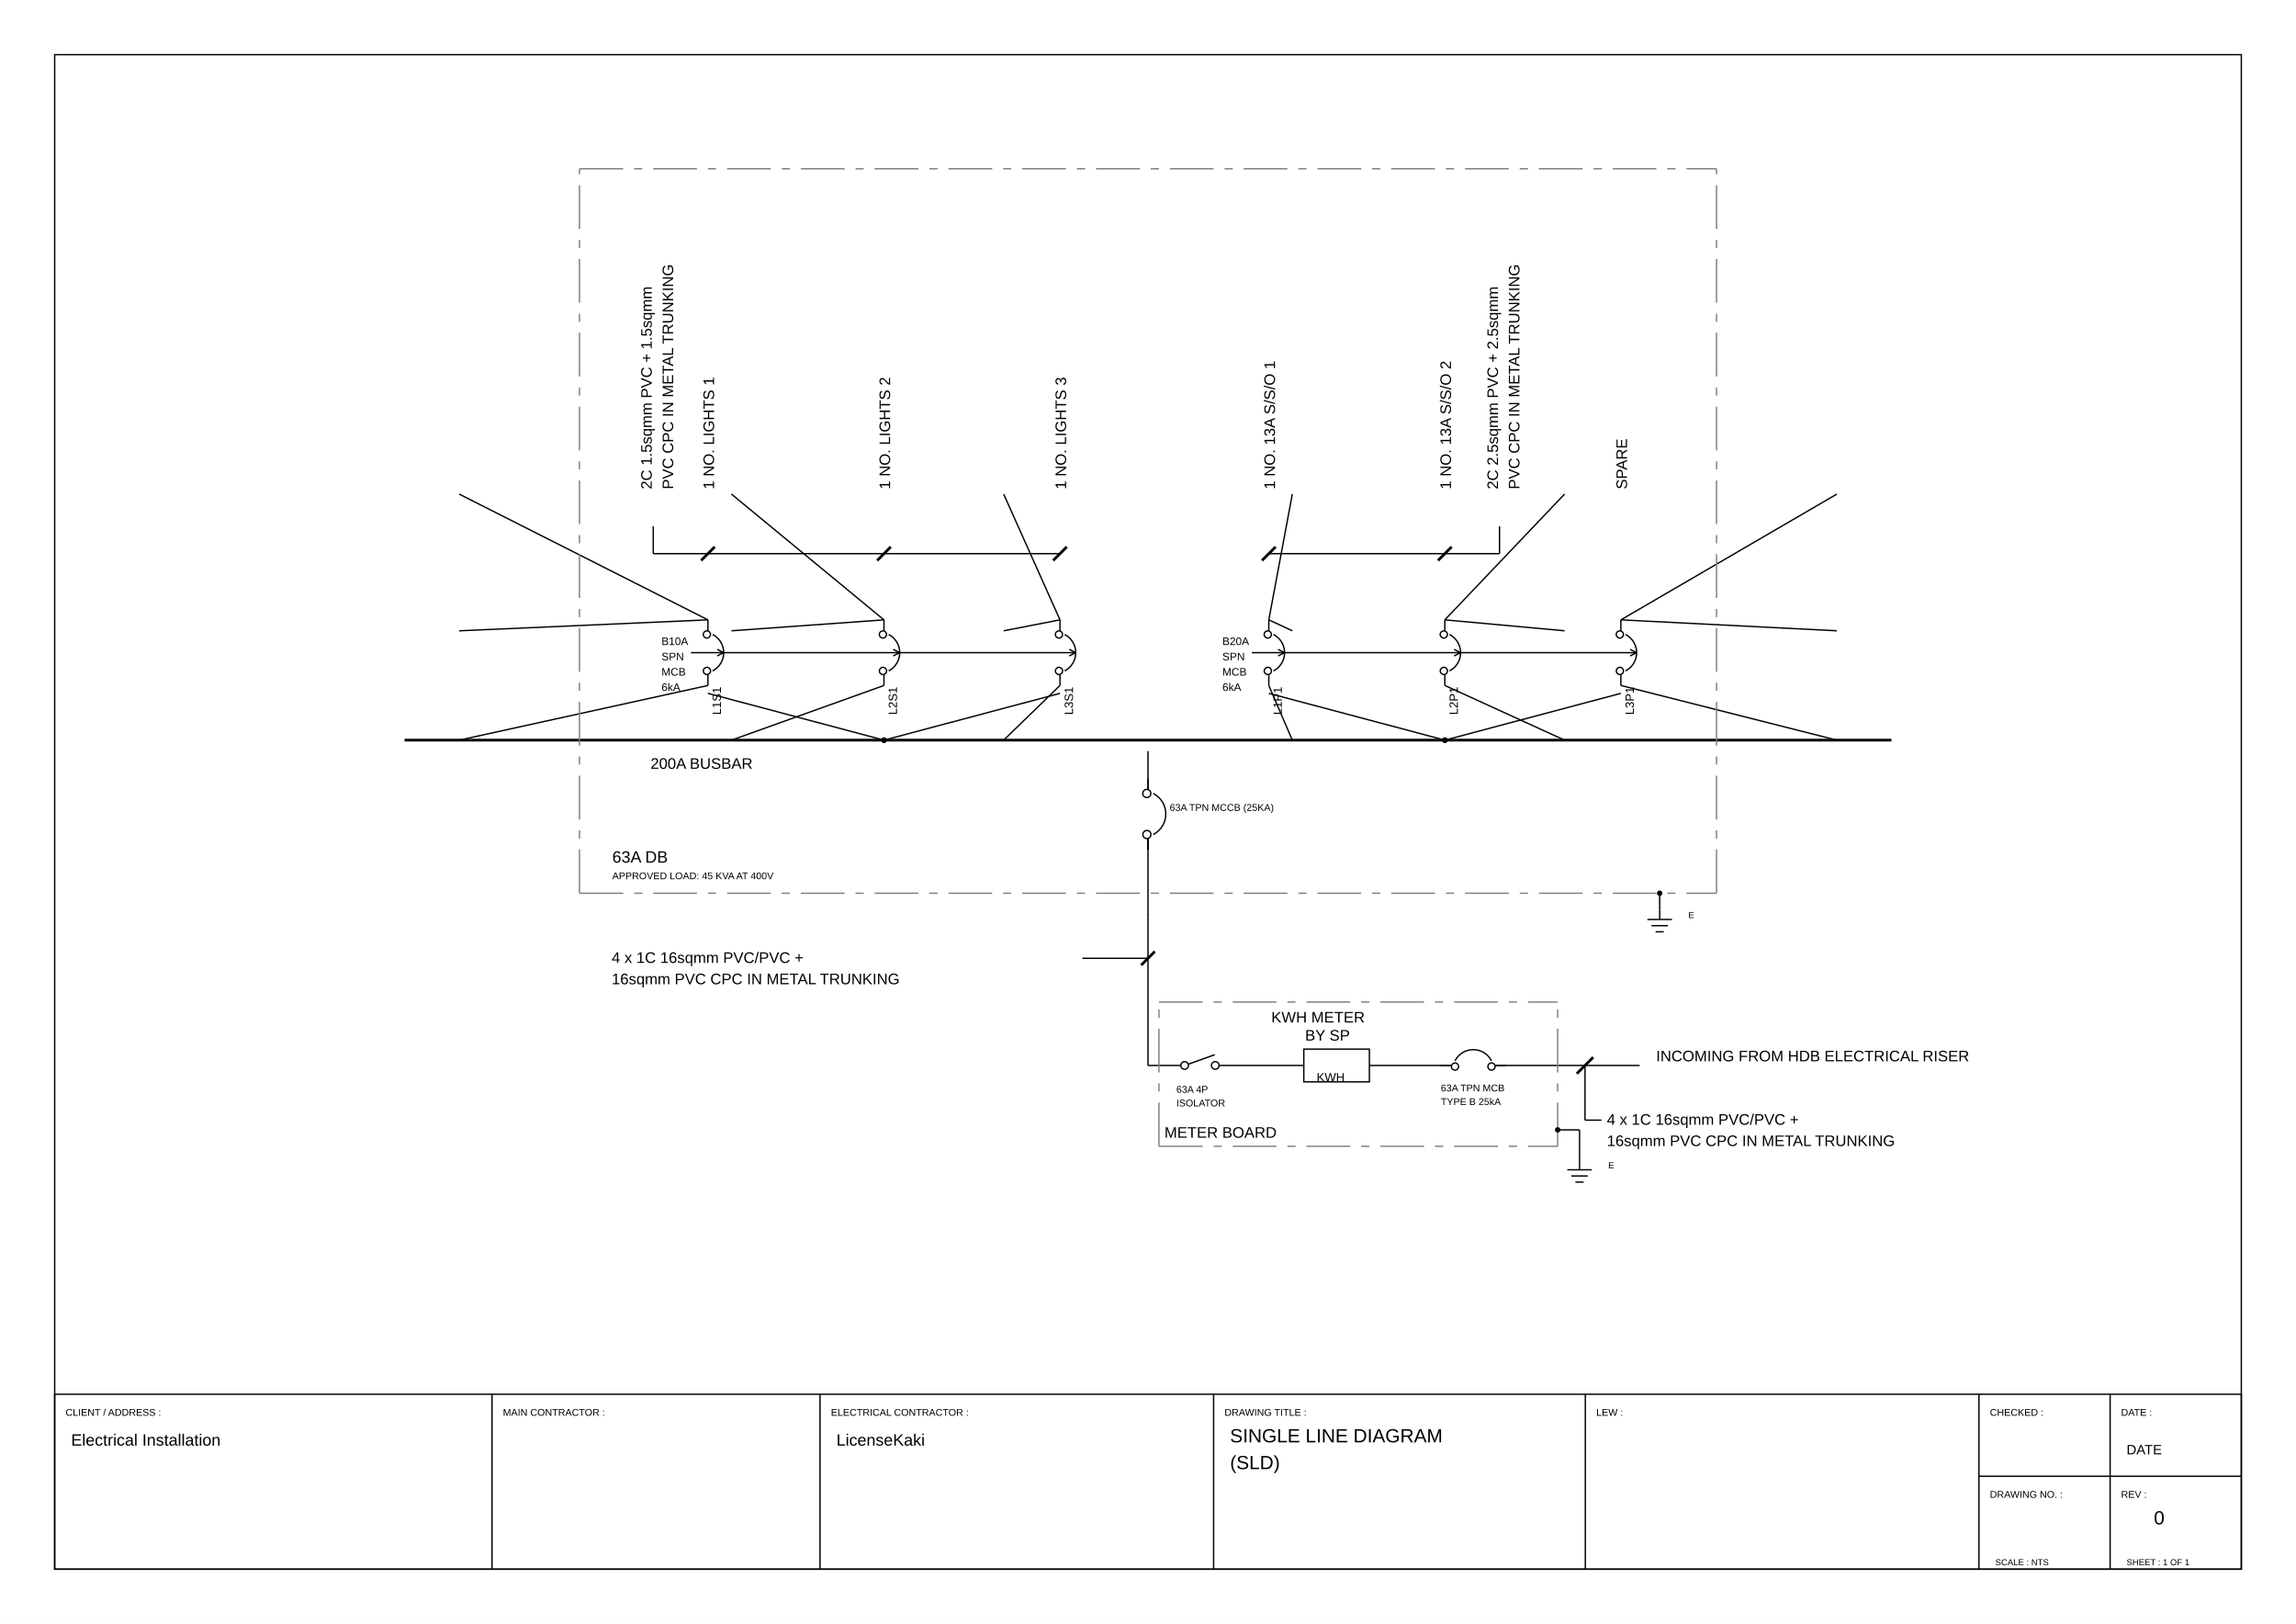
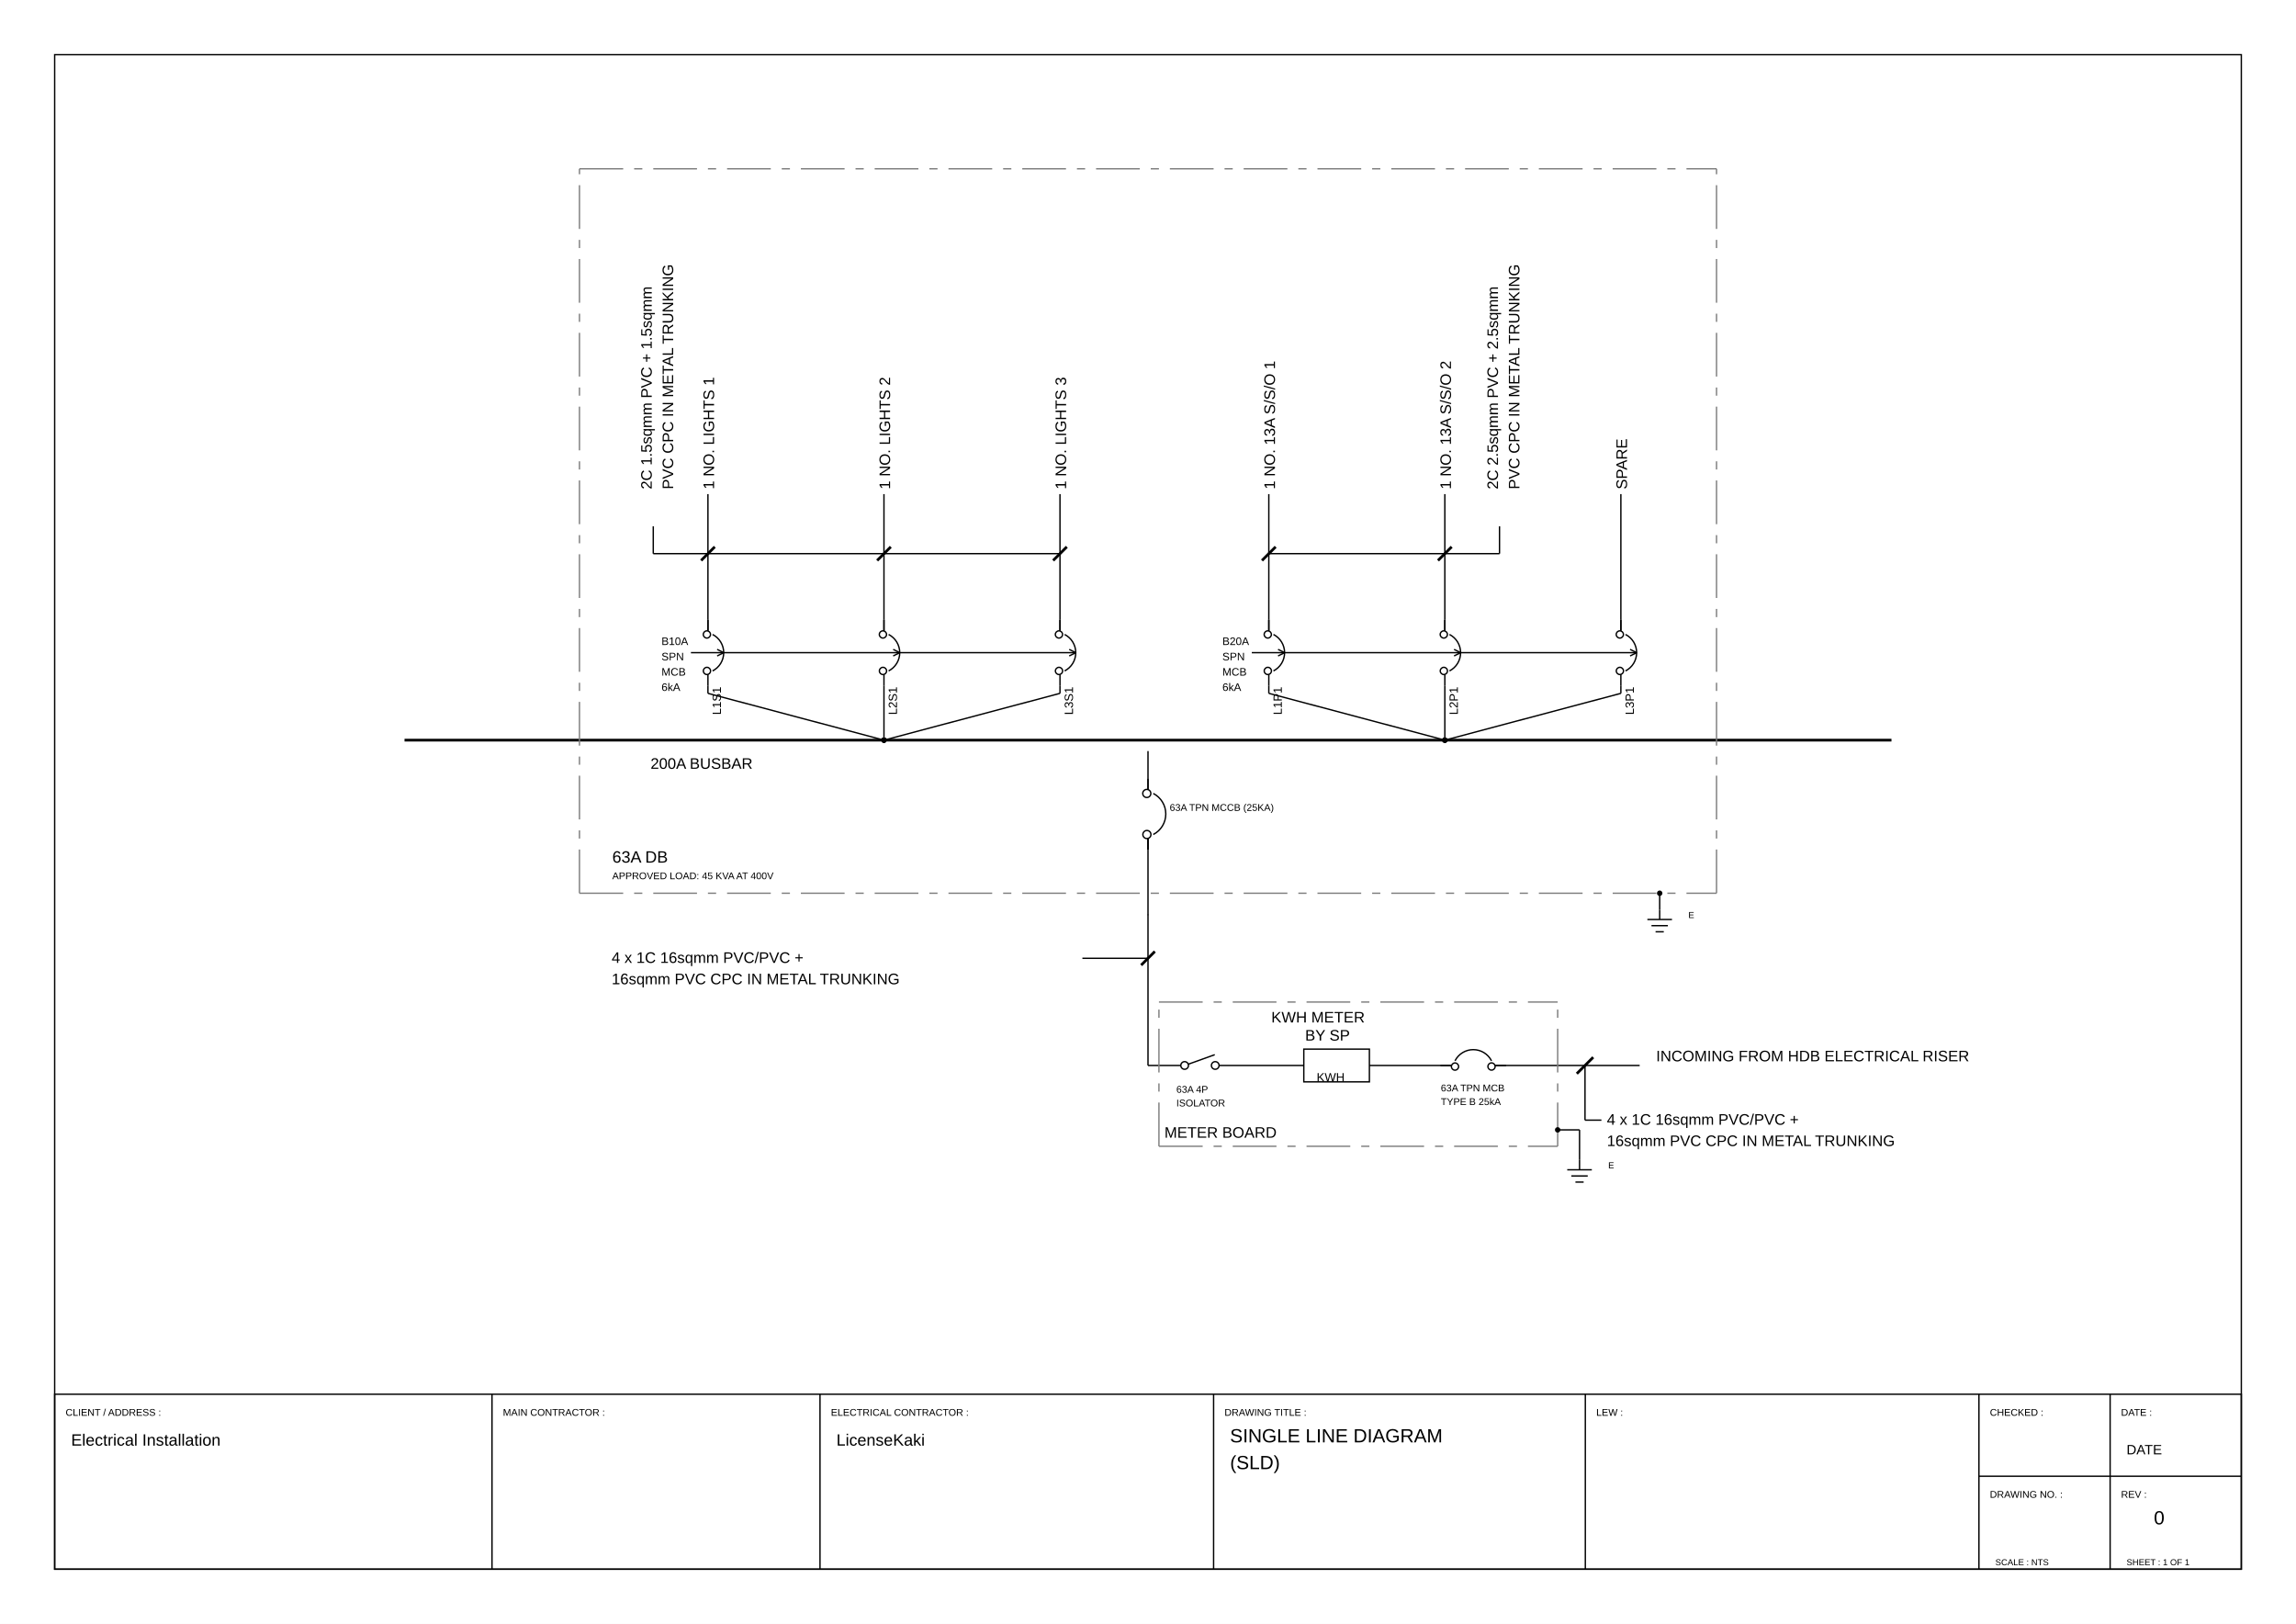
<svg xmlns="http://www.w3.org/2000/svg" viewBox="0 0 420.0 297.0" width="420.0mm" height="297.0mm">
  <rect width="420.0" height="297.0" fill="white" />
  <polygon points="10.00,287.00 410.00,287.00 410.00,10.00 10.00,10.00" stroke="#000000" stroke-width="0.25" fill="none" />
  <polygon points="10.00,287.00 410.00,287.00 410.00,255.00 10.00,255.00" stroke="#000000" stroke-width="0.25" fill="none" />
  <line x1="90.00" y1="255.00" x2="90.00" y2="287.00" stroke="#000000" stroke-width="0.25" fill="none" />
  <line x1="150.00" y1="255.00" x2="150.00" y2="287.00" stroke="#000000" stroke-width="0.25" fill="none" />
  <line x1="222.00" y1="255.00" x2="222.00" y2="287.00" stroke="#000000" stroke-width="0.25" fill="none" />
  <line x1="290.00" y1="255.00" x2="290.00" y2="287.00" stroke="#000000" stroke-width="0.25" fill="none" />
  <line x1="362.00" y1="255.00" x2="362.00" y2="287.00" stroke="#000000" stroke-width="0.25" fill="none" />
  <line x1="362.00" y1="270.00" x2="410.00" y2="270.00" stroke="#000000" stroke-width="0.25" fill="none" />
  <line x1="386.00" y1="255.00" x2="386.00" y2="287.00" stroke="#000000" stroke-width="0.25" fill="none" />
  <text x="12.00" y="258.94" font-family="Arial, Helvetica, sans-serif" font-size="1.8" fill="#000000">CLIENT / ADDRESS :</text>
  <text x="92.00" y="258.94" font-family="Arial, Helvetica, sans-serif" font-size="1.8" fill="#000000">MAIN CONTRACTOR :</text>
  <text x="152.00" y="258.94" font-family="Arial, Helvetica, sans-serif" font-size="1.8" fill="#000000">ELECTRICAL CONTRACTOR :</text>
  <text x="224.00" y="258.94" font-family="Arial, Helvetica, sans-serif" font-size="1.8" fill="#000000">DRAWING TITLE :</text>
  <text x="292.00" y="258.94" font-family="Arial, Helvetica, sans-serif" font-size="1.8" fill="#000000">LEW :</text>
  <text x="364.00" y="258.94" font-family="Arial, Helvetica, sans-serif" font-size="1.8" fill="#000000">CHECKED :</text>
  <text x="388.00" y="258.94" font-family="Arial, Helvetica, sans-serif" font-size="1.8" fill="#000000">DATE :</text>
  <text x="364.00" y="273.94" font-family="Arial, Helvetica, sans-serif" font-size="1.8" fill="#000000">DRAWING NO. :</text>
  <text x="388.00" y="273.94" font-family="Arial, Helvetica, sans-serif" font-size="1.8" fill="#000000">REV :</text>
  <circle cx="222.30" cy="194.87" r="0.70" stroke="#000000" stroke-width="0.25" fill="none" />
  <circle cx="216.70" cy="194.87" r="0.70" stroke="#000000" stroke-width="0.25" fill="none" />
  <polyline points="217.36,194.64 222.21,192.90" stroke="#000000" stroke-width="0.25" fill="none" />
  <text x="215.18" y="199.86" font-family="Arial, Helvetica, sans-serif" font-size="1.8" fill="#000000">
    <tspan x="215.18">63A 4P</tspan>
    <tspan x="215.18" dy="2.5">ISOLATOR</tspan>
  </text>
  <polygon points="238.50,191.88 250.50,191.88 250.50,197.87 238.50,197.87" stroke="#000000" stroke-width="0.25" fill="none" />
  <text x="240.84" y="197.79" font-family="Arial, Helvetica, sans-serif" font-size="2.2" fill="#000000">KWH</text>
  <text x="232.55" y="187.01" font-family="Arial, Helvetica, sans-serif" font-size="2.8" fill="#000000">KWH METER</text>
  <text x="238.74" y="190.31" font-family="Arial, Helvetica, sans-serif" font-size="2.8" fill="#000000">BY SP</text>
  <path d="M 272.84,194.02 A 3.75,3.75 0 0,0 266.16,194.02" stroke="#000000" stroke-width="0.25" fill="none" />
  <circle cx="266.16" cy="195.07" r="0.66" stroke="#000000" stroke-width="0.25" fill="none" />
  <circle cx="272.84" cy="195.06" r="0.66" stroke="#000000" stroke-width="0.25" fill="none" />
  <line x1="265.50" y1="194.87" x2="263.50" y2="194.87" stroke="#000000" stroke-width="0.25" fill="none" />
  <line x1="273.50" y1="194.87" x2="275.50" y2="194.87" stroke="#000000" stroke-width="0.25" fill="none" />
  <text x="263.56" y="199.61" font-family="Arial, Helvetica, sans-serif" font-size="1.8" fill="#000000">
    <tspan x="263.56">63A TPN MCB</tspan>
    <tspan x="263.56" dy="2.5">TYPE B 25kA</tspan>
  </text>
  <text x="302.94" y="194.11" font-family="Arial, Helvetica, sans-serif" font-size="2.8" fill="#000000">INCOMING FROM HDB ELECTRICAL RISER</text>
  <text x="293.94" y="205.71" font-family="Arial, Helvetica, sans-serif" font-size="2.8" fill="#000000">
    <tspan x="293.94">4 x 1C 16sqmm PVC/PVC +</tspan>
    <tspan x="293.94" dy="3.9">16sqmm PVC CPC IN METAL TRUNKING</tspan>
  </text>
  <text x="213.00" y="208.09" font-family="Arial, Helvetica, sans-serif" font-size="2.8" fill="#000000">METER BOARD</text>
  <line x1="288.94" y1="212.15" x2="288.94" y2="213.95" stroke="#000000" stroke-width="0.25" fill="none" />
  <line x1="286.69" y1="213.95" x2="291.19" y2="213.95" stroke="#000000" stroke-width="0.25" fill="none" />
  <line x1="287.44" y1="215.08" x2="290.44" y2="215.08" stroke="#000000" stroke-width="0.25" fill="none" />
  <line x1="288.19" y1="216.20" x2="289.69" y2="216.20" stroke="#000000" stroke-width="0.25" fill="none" />
  <text x="294.19" y="213.68" font-family="Arial, Helvetica, sans-serif" font-size="1.6" fill="#000000">E</text>
  <path d="M 210.96,152.63 A 4.22,4.22 0 0,0 210.96,145.12" stroke="#000000" stroke-width="0.25" fill="none" />
  <circle cx="209.78" cy="145.12" r="0.74" stroke="#000000" stroke-width="0.25" fill="none" />
  <circle cx="209.80" cy="152.63" r="0.74" stroke="#000000" stroke-width="0.25" fill="none" />
  <line x1="210.00" y1="153.37" x2="210.00" y2="155.37" stroke="#000000" stroke-width="0.25" fill="none" />
  <line x1="210.00" y1="144.37" x2="210.00" y2="142.37" stroke="#000000" stroke-width="0.25" fill="none" />
  <text x="213.96" y="148.31" font-family="Arial, Helvetica, sans-serif" font-size="1.8" fill="#000000">63A TPN MCCB (25KA)</text>
  <line x1="74.00" y1="135.37" x2="346.00" y2="135.37" stroke="#000000" stroke-width="0.50" fill="none" />
  <text x="119.00" y="140.61" font-family="Arial, Helvetica, sans-serif" font-size="2.8" fill="#000000">200A BUSBAR</text>
  <text x="131.00" y="131.63" font-family="Arial, Helvetica, sans-serif" font-size="2.2" fill="#000000" transform="rotate(-90.0,131.00,130.75)">L1S1</text>
  <path d="M 130.35,122.71 A 3.75,3.75 0 0,0 130.35,116.04" stroke="#000000" stroke-width="0.25" fill="none" />
  <circle cx="129.31" cy="116.04" r="0.66" stroke="#000000" stroke-width="0.25" fill="none" />
  <circle cx="129.32" cy="122.71" r="0.66" stroke="#000000" stroke-width="0.25" fill="none" />
  <line x1="129.50" y1="123.37" x2="129.50" y2="125.37" stroke="#000000" stroke-width="0.25" fill="none" />
  <line x1="129.50" y1="115.37" x2="129.50" y2="113.37" stroke="#000000" stroke-width="0.25" fill="none" />
  <line x1="126.39" y1="119.37" x2="132.39" y2="119.37" stroke="#000000" stroke-width="0.25" fill="none" />
  <line x1="132.39" y1="119.37" x2="131.19" y2="118.77" stroke="#000000" stroke-width="0.25" fill="none" />
  <line x1="132.39" y1="119.37" x2="131.19" y2="119.97" stroke="#000000" stroke-width="0.25" fill="none" />
  <text x="121.00" y="117.97" font-family="Arial, Helvetica, sans-serif" font-size="2.0" fill="#000000">
    <tspan x="121.00">B10A</tspan>
    <tspan x="121.00" dy="2.8">SPN</tspan>
    <tspan x="121.00" dy="2.8">MCB</tspan>
    <tspan x="121.00" dy="2.8">6kA</tspan>
  </text>
  <text x="129.50" y="90.61" font-family="Arial, Helvetica, sans-serif" font-size="2.8" fill="#000000" transform="rotate(-90.0,129.50,89.49)">1 NO. LIGHTS 1</text>
  <text x="163.20" y="131.63" font-family="Arial, Helvetica, sans-serif" font-size="2.2" fill="#000000" transform="rotate(-90.0,163.20,130.75)">L2S1</text>
  <path d="M 162.55,122.71 A 3.75,3.75 0 0,0 162.55,116.04" stroke="#000000" stroke-width="0.25" fill="none" />
  <circle cx="161.51" cy="116.04" r="0.66" stroke="#000000" stroke-width="0.25" fill="none" />
  <circle cx="161.52" cy="122.71" r="0.66" stroke="#000000" stroke-width="0.25" fill="none" />
  <line x1="161.70" y1="123.37" x2="161.70" y2="125.37" stroke="#000000" stroke-width="0.25" fill="none" />
  <line x1="161.70" y1="115.37" x2="161.70" y2="113.37" stroke="#000000" stroke-width="0.25" fill="none" />
  <line x1="132.39" y1="119.37" x2="164.59" y2="119.37" stroke="#000000" stroke-width="0.25" fill="none" />
  <line x1="164.59" y1="119.37" x2="163.39" y2="118.77" stroke="#000000" stroke-width="0.25" fill="none" />
  <line x1="164.59" y1="119.37" x2="163.39" y2="119.97" stroke="#000000" stroke-width="0.25" fill="none" />
  <text x="161.70" y="90.61" font-family="Arial, Helvetica, sans-serif" font-size="2.8" fill="#000000" transform="rotate(-90.0,161.70,89.49)">1 NO. LIGHTS 2</text>
  <text x="195.40" y="131.63" font-family="Arial, Helvetica, sans-serif" font-size="2.2" fill="#000000" transform="rotate(-90.0,195.40,130.75)">L3S1</text>
  <path d="M 194.75,122.71 A 3.75,3.75 0 0,0 194.75,116.04" stroke="#000000" stroke-width="0.25" fill="none" />
  <circle cx="193.71" cy="116.04" r="0.66" stroke="#000000" stroke-width="0.25" fill="none" />
  <circle cx="193.72" cy="122.71" r="0.66" stroke="#000000" stroke-width="0.25" fill="none" />
  <line x1="193.90" y1="123.37" x2="193.90" y2="125.37" stroke="#000000" stroke-width="0.25" fill="none" />
  <line x1="193.90" y1="115.37" x2="193.90" y2="113.37" stroke="#000000" stroke-width="0.25" fill="none" />
  <line x1="164.59" y1="119.37" x2="196.79" y2="119.37" stroke="#000000" stroke-width="0.25" fill="none" />
  <line x1="196.79" y1="119.37" x2="195.59" y2="118.77" stroke="#000000" stroke-width="0.25" fill="none" />
  <line x1="196.79" y1="119.37" x2="195.59" y2="119.97" stroke="#000000" stroke-width="0.25" fill="none" />
  <text x="193.90" y="90.61" font-family="Arial, Helvetica, sans-serif" font-size="2.8" fill="#000000" transform="rotate(-90.0,193.90,89.49)">1 NO. LIGHTS 3</text>
  <text x="233.60" y="131.63" font-family="Arial, Helvetica, sans-serif" font-size="2.2" fill="#000000" transform="rotate(-90.0,233.60,130.75)">L1P1</text>
  <path d="M 232.95,122.71 A 3.75,3.75 0 0,0 232.95,116.04" stroke="#000000" stroke-width="0.25" fill="none" />
  <circle cx="231.91" cy="116.04" r="0.66" stroke="#000000" stroke-width="0.25" fill="none" />
  <circle cx="231.92" cy="122.71" r="0.66" stroke="#000000" stroke-width="0.25" fill="none" />
  <line x1="232.10" y1="123.37" x2="232.10" y2="125.37" stroke="#000000" stroke-width="0.25" fill="none" />
  <line x1="232.10" y1="115.37" x2="232.10" y2="113.37" stroke="#000000" stroke-width="0.25" fill="none" />
  <line x1="228.99" y1="119.37" x2="234.99" y2="119.37" stroke="#000000" stroke-width="0.25" fill="none" />
  <line x1="234.99" y1="119.37" x2="233.79" y2="118.77" stroke="#000000" stroke-width="0.25" fill="none" />
  <line x1="234.99" y1="119.37" x2="233.79" y2="119.97" stroke="#000000" stroke-width="0.25" fill="none" />
  <text x="223.60" y="117.97" font-family="Arial, Helvetica, sans-serif" font-size="2.0" fill="#000000">
    <tspan x="223.60">B20A</tspan>
    <tspan x="223.60" dy="2.8">SPN</tspan>
    <tspan x="223.60" dy="2.8">MCB</tspan>
    <tspan x="223.60" dy="2.8">6kA</tspan>
  </text>
  <text x="232.10" y="90.61" font-family="Arial, Helvetica, sans-serif" font-size="2.8" fill="#000000" transform="rotate(-90.0,232.10,89.49)">1 NO. 13A S/S/O 1</text>
  <text x="265.80" y="131.63" font-family="Arial, Helvetica, sans-serif" font-size="2.2" fill="#000000" transform="rotate(-90.0,265.80,130.75)">L2P1</text>
  <path d="M 265.15,122.71 A 3.75,3.75 0 0,0 265.15,116.04" stroke="#000000" stroke-width="0.25" fill="none" />
  <circle cx="264.11" cy="116.04" r="0.66" stroke="#000000" stroke-width="0.25" fill="none" />
  <circle cx="264.12" cy="122.71" r="0.66" stroke="#000000" stroke-width="0.25" fill="none" />
  <line x1="264.30" y1="123.37" x2="264.30" y2="125.37" stroke="#000000" stroke-width="0.25" fill="none" />
  <line x1="264.30" y1="115.37" x2="264.30" y2="113.37" stroke="#000000" stroke-width="0.25" fill="none" />
  <line x1="234.99" y1="119.37" x2="267.19" y2="119.37" stroke="#000000" stroke-width="0.25" fill="none" />
  <line x1="267.19" y1="119.37" x2="265.99" y2="118.77" stroke="#000000" stroke-width="0.25" fill="none" />
  <line x1="267.19" y1="119.37" x2="265.99" y2="119.97" stroke="#000000" stroke-width="0.25" fill="none" />
  <text x="264.30" y="90.61" font-family="Arial, Helvetica, sans-serif" font-size="2.8" fill="#000000" transform="rotate(-90.0,264.30,89.49)">1 NO. 13A S/S/O 2</text>
  <text x="298.00" y="131.63" font-family="Arial, Helvetica, sans-serif" font-size="2.2" fill="#000000" transform="rotate(-90.0,298.00,130.75)">L3P1</text>
  <path d="M 297.35,122.71 A 3.75,3.75 0 0,0 297.35,116.04" stroke="#000000" stroke-width="0.25" fill="none" />
  <circle cx="296.31" cy="116.04" r="0.66" stroke="#000000" stroke-width="0.25" fill="none" />
  <circle cx="296.32" cy="122.71" r="0.66" stroke="#000000" stroke-width="0.25" fill="none" />
  <line x1="296.50" y1="123.37" x2="296.50" y2="125.37" stroke="#000000" stroke-width="0.25" fill="none" />
  <line x1="296.50" y1="115.37" x2="296.50" y2="113.37" stroke="#000000" stroke-width="0.25" fill="none" />
  <line x1="267.19" y1="119.37" x2="299.39" y2="119.37" stroke="#000000" stroke-width="0.25" fill="none" />
  <line x1="299.39" y1="119.37" x2="298.19" y2="118.77" stroke="#000000" stroke-width="0.25" fill="none" />
  <line x1="299.39" y1="119.37" x2="298.19" y2="119.97" stroke="#000000" stroke-width="0.25" fill="none" />
  <text x="296.50" y="90.61" font-family="Arial, Helvetica, sans-serif" font-size="2.8" fill="#000000" transform="rotate(-90.0,296.50,89.49)">SPARE</text>
  <text x="118.10" y="90.61" font-family="Arial, Helvetica, sans-serif" font-size="2.8" fill="#000000" transform="rotate(-90.0,118.10,89.49)">2C 1.5sqmm PVC + 1.5sqmm</text>
  <text x="122.02" y="90.61" font-family="Arial, Helvetica, sans-serif" font-size="2.8" fill="#000000" transform="rotate(-90.0,122.02,89.49)">PVC CPC IN METAL TRUNKING</text>
  <text x="272.90" y="90.61" font-family="Arial, Helvetica, sans-serif" font-size="2.8" fill="#000000" transform="rotate(-90.0,272.90,89.49)">2C 2.5sqmm PVC + 2.5sqmm</text>
  <text x="276.82" y="90.61" font-family="Arial, Helvetica, sans-serif" font-size="2.8" fill="#000000" transform="rotate(-90.0,276.82,89.49)">PVC CPC IN METAL TRUNKING</text>
  <text x="112.00" y="157.77" font-family="Arial, Helvetica, sans-serif" font-size="3.0" fill="#000000">63A DB</text>
  <text x="112.00" y="160.81" font-family="Arial, Helvetica, sans-serif" font-size="1.8" fill="#000000">APPROVED LOAD: 45 KVA AT 400V</text>
  <line x1="303.60" y1="166.37" x2="303.60" y2="168.17" stroke="#000000" stroke-width="0.25" fill="none" />
  <line x1="301.35" y1="168.17" x2="305.85" y2="168.17" stroke="#000000" stroke-width="0.25" fill="none" />
  <line x1="302.10" y1="169.30" x2="305.10" y2="169.30" stroke="#000000" stroke-width="0.25" fill="none" />
  <line x1="302.85" y1="170.42" x2="304.35" y2="170.42" stroke="#000000" stroke-width="0.25" fill="none" />
  <text x="308.85" y="167.90" font-family="Arial, Helvetica, sans-serif" font-size="1.6" fill="#000000">E</text>
  <text x="111.89" y="176.11" font-family="Arial, Helvetica, sans-serif" font-size="2.8" fill="#000000">
    <tspan x="111.89">4 x 1C 16sqmm PVC/PVC +</tspan>
    <tspan x="111.89" dy="3.9">16sqmm PVC CPC IN METAL TRUNKING</tspan>
  </text>
  <line x1="210.00" y1="194.87" x2="216.00" y2="194.87" stroke="#000000" stroke-width="0.25" fill="none" />
  <line x1="223.00" y1="194.87" x2="238.50" y2="194.87" stroke="#000000" stroke-width="0.25" fill="none" />
  <line x1="250.50" y1="194.87" x2="265.50" y2="194.87" stroke="#000000" stroke-width="0.25" fill="none" />
  <line x1="273.50" y1="194.87" x2="299.94" y2="194.87" stroke="#000000" stroke-width="0.25" fill="none" />
  <line x1="288.44" y1="196.37" x2="291.44" y2="193.37" stroke="#000000" stroke-width="0.50" fill="none" />
  <line x1="289.94" y1="194.87" x2="289.94" y2="204.87" stroke="#000000" stroke-width="0.25" fill="none" />
  <line x1="289.94" y1="204.87" x2="292.94" y2="204.87" stroke="#000000" stroke-width="0.25" fill="none" />
  <line x1="210.00" y1="194.87" x2="210.00" y2="167.27" stroke="#000000" stroke-width="0.25" fill="none" />
  <line x1="208.75" y1="176.52" x2="211.25" y2="174.02" stroke="#000000" stroke-width="0.50" fill="none" />
  <line x1="210.00" y1="175.27" x2="198.00" y2="175.27" stroke="#000000" stroke-width="0.25" fill="none" />
  <line x1="284.94" y1="206.65" x2="288.94" y2="206.65" stroke="#000000" stroke-width="0.25" fill="none" />
  <line x1="288.94" y1="206.65" x2="288.94" y2="212.15" stroke="#000000" stroke-width="0.25" fill="none" />
  <line x1="210.00" y1="167.37" x2="210.00" y2="153.37" stroke="#000000" stroke-width="0.25" fill="none" />
  <line x1="210.00" y1="155.37" x2="210.00" y2="153.37" stroke="#000000" stroke-width="0.25" fill="none" />
  <line x1="210.00" y1="144.37" x2="210.00" y2="142.37" stroke="#000000" stroke-width="0.25" fill="none" />
  <line x1="210.00" y1="142.37" x2="210.00" y2="137.37" stroke="#000000" stroke-width="0.25" fill="none" />
-   <line x1="84.00" y1="135.37" x2="129.50" y2="125.37" stroke="#000000" stroke-width="0.25" fill="none" />
-   <line x1="84.00" y1="115.37" x2="129.50" y2="113.37" stroke="#000000" stroke-width="0.25" fill="none" />
-   <line x1="129.50" y1="113.37" x2="84.00" y2="90.37" stroke="#000000" stroke-width="0.25" fill="none" />
-   <line x1="133.80" y1="135.37" x2="161.70" y2="125.37" stroke="#000000" stroke-width="0.25" fill="none" />
-   <line x1="133.80" y1="115.37" x2="161.70" y2="113.37" stroke="#000000" stroke-width="0.25" fill="none" />
-   <line x1="161.70" y1="113.37" x2="133.80" y2="90.37" stroke="#000000" stroke-width="0.25" fill="none" />
-   <line x1="183.60" y1="135.37" x2="193.90" y2="125.37" stroke="#000000" stroke-width="0.25" fill="none" />
-   <line x1="183.60" y1="115.37" x2="193.90" y2="113.37" stroke="#000000" stroke-width="0.25" fill="none" />
-   <line x1="193.90" y1="113.37" x2="183.60" y2="90.37" stroke="#000000" stroke-width="0.25" fill="none" />
-   <line x1="236.40" y1="135.37" x2="232.10" y2="125.37" stroke="#000000" stroke-width="0.25" fill="none" />
-   <line x1="236.40" y1="115.37" x2="232.10" y2="113.37" stroke="#000000" stroke-width="0.25" fill="none" />
-   <line x1="232.10" y1="113.37" x2="236.40" y2="90.37" stroke="#000000" stroke-width="0.25" fill="none" />
-   <line x1="286.20" y1="135.37" x2="264.30" y2="125.37" stroke="#000000" stroke-width="0.25" fill="none" />
-   <line x1="286.20" y1="115.37" x2="264.30" y2="113.37" stroke="#000000" stroke-width="0.25" fill="none" />
-   <line x1="264.30" y1="113.37" x2="286.20" y2="90.37" stroke="#000000" stroke-width="0.25" fill="none" />
-   <line x1="336.00" y1="135.37" x2="296.50" y2="125.37" stroke="#000000" stroke-width="0.25" fill="none" />
-   <line x1="336.00" y1="115.37" x2="296.50" y2="113.37" stroke="#000000" stroke-width="0.25" fill="none" />
-   <line x1="296.50" y1="113.37" x2="336.00" y2="90.37" stroke="#000000" stroke-width="0.25" fill="none" />
+   <line x1="129.50" y1="126.81" x2="129.50" y2="125.37" stroke="#000000" stroke-width="0.25" fill="none" />
+   <line x1="129.50" y1="115.37" x2="129.50" y2="113.37" stroke="#000000" stroke-width="0.25" fill="none" />
+   <line x1="129.50" y1="113.37" x2="129.50" y2="90.37" stroke="#000000" stroke-width="0.25" fill="none" />
+   <line x1="161.70" y1="135.37" x2="161.70" y2="125.37" stroke="#000000" stroke-width="0.25" fill="none" />
+   <line x1="161.70" y1="115.37" x2="161.70" y2="113.37" stroke="#000000" stroke-width="0.25" fill="none" />
+   <line x1="161.70" y1="113.37" x2="161.70" y2="90.37" stroke="#000000" stroke-width="0.25" fill="none" />
+   <line x1="193.90" y1="126.81" x2="193.90" y2="125.37" stroke="#000000" stroke-width="0.25" fill="none" />
+   <line x1="193.90" y1="115.37" x2="193.90" y2="113.37" stroke="#000000" stroke-width="0.25" fill="none" />
+   <line x1="193.90" y1="113.37" x2="193.90" y2="90.37" stroke="#000000" stroke-width="0.25" fill="none" />
+   <line x1="232.10" y1="126.81" x2="232.10" y2="125.37" stroke="#000000" stroke-width="0.25" fill="none" />
+   <line x1="232.10" y1="115.37" x2="232.10" y2="113.37" stroke="#000000" stroke-width="0.25" fill="none" />
+   <line x1="232.10" y1="113.37" x2="232.10" y2="90.37" stroke="#000000" stroke-width="0.25" fill="none" />
+   <line x1="264.30" y1="135.37" x2="264.30" y2="125.37" stroke="#000000" stroke-width="0.25" fill="none" />
+   <line x1="264.30" y1="115.37" x2="264.30" y2="113.37" stroke="#000000" stroke-width="0.25" fill="none" />
+   <line x1="264.30" y1="113.37" x2="264.30" y2="90.37" stroke="#000000" stroke-width="0.25" fill="none" />
+   <line x1="296.50" y1="126.81" x2="296.50" y2="125.37" stroke="#000000" stroke-width="0.25" fill="none" />
+   <line x1="296.50" y1="115.37" x2="296.50" y2="113.37" stroke="#000000" stroke-width="0.25" fill="none" />
+   <line x1="296.50" y1="113.37" x2="296.50" y2="90.37" stroke="#000000" stroke-width="0.25" fill="none" />
  <line x1="119.50" y1="101.26" x2="193.90" y2="101.26" stroke="#000000" stroke-width="0.25" fill="none" />
  <line x1="128.25" y1="102.51" x2="130.75" y2="100.01" stroke="#000000" stroke-width="0.50" fill="none" />
  <line x1="160.45" y1="102.51" x2="162.95" y2="100.01" stroke="#000000" stroke-width="0.50" fill="none" />
  <line x1="192.65" y1="102.51" x2="195.15" y2="100.01" stroke="#000000" stroke-width="0.50" fill="none" />
  <line x1="119.50" y1="101.26" x2="119.50" y2="96.26" stroke="#000000" stroke-width="0.25" fill="none" />
  <line x1="232.10" y1="101.26" x2="274.30" y2="101.26" stroke="#000000" stroke-width="0.25" fill="none" />
  <line x1="230.85" y1="102.51" x2="233.35" y2="100.01" stroke="#000000" stroke-width="0.50" fill="none" />
  <line x1="263.05" y1="102.51" x2="265.55" y2="100.01" stroke="#000000" stroke-width="0.50" fill="none" />
  <line x1="274.30" y1="101.26" x2="274.30" y2="96.26" stroke="#000000" stroke-width="0.25" fill="none" />
  <line x1="303.60" y1="163.37" x2="303.60" y2="166.37" stroke="#000000" stroke-width="0.25" fill="none" />
  <line x1="161.70" y1="135.37" x2="129.50" y2="126.81" stroke="#000000" stroke-width="0.25" fill="none" />
  <line x1="161.70" y1="135.37" x2="193.90" y2="126.81" stroke="#000000" stroke-width="0.25" fill="none" />
  <line x1="264.30" y1="135.37" x2="232.10" y2="126.81" stroke="#000000" stroke-width="0.25" fill="none" />
  <line x1="264.30" y1="135.37" x2="296.50" y2="126.81" stroke="#000000" stroke-width="0.25" fill="none" />
  <line x1="212.00" y1="209.65" x2="220.00" y2="209.65" stroke="#808080" stroke-width="0.25" fill="none" />
  <line x1="222.00" y1="209.65" x2="223.50" y2="209.65" stroke="#808080" stroke-width="0.25" fill="none" />
  <line x1="225.50" y1="209.65" x2="233.50" y2="209.65" stroke="#808080" stroke-width="0.25" fill="none" />
  <line x1="235.50" y1="209.65" x2="237.00" y2="209.65" stroke="#808080" stroke-width="0.25" fill="none" />
  <line x1="239.00" y1="209.65" x2="247.00" y2="209.65" stroke="#808080" stroke-width="0.25" fill="none" />
  <line x1="249.00" y1="209.65" x2="250.50" y2="209.65" stroke="#808080" stroke-width="0.25" fill="none" />
  <line x1="252.50" y1="209.65" x2="260.50" y2="209.65" stroke="#808080" stroke-width="0.25" fill="none" />
  <line x1="262.50" y1="209.65" x2="264.00" y2="209.65" stroke="#808080" stroke-width="0.25" fill="none" />
  <line x1="266.00" y1="209.65" x2="274.00" y2="209.65" stroke="#808080" stroke-width="0.25" fill="none" />
  <line x1="276.00" y1="209.65" x2="277.50" y2="209.65" stroke="#808080" stroke-width="0.25" fill="none" />
  <line x1="279.50" y1="209.65" x2="284.94" y2="209.65" stroke="#808080" stroke-width="0.25" fill="none" />
  <line x1="212.00" y1="183.27" x2="220.00" y2="183.27" stroke="#808080" stroke-width="0.25" fill="none" />
  <line x1="222.00" y1="183.27" x2="223.50" y2="183.27" stroke="#808080" stroke-width="0.25" fill="none" />
  <line x1="225.50" y1="183.27" x2="233.50" y2="183.27" stroke="#808080" stroke-width="0.25" fill="none" />
  <line x1="235.50" y1="183.27" x2="237.00" y2="183.27" stroke="#808080" stroke-width="0.25" fill="none" />
  <line x1="239.00" y1="183.27" x2="247.00" y2="183.27" stroke="#808080" stroke-width="0.25" fill="none" />
  <line x1="249.00" y1="183.27" x2="250.50" y2="183.27" stroke="#808080" stroke-width="0.25" fill="none" />
  <line x1="252.50" y1="183.27" x2="260.50" y2="183.27" stroke="#808080" stroke-width="0.25" fill="none" />
  <line x1="262.50" y1="183.27" x2="264.00" y2="183.27" stroke="#808080" stroke-width="0.25" fill="none" />
  <line x1="266.00" y1="183.27" x2="274.00" y2="183.27" stroke="#808080" stroke-width="0.25" fill="none" />
  <line x1="276.00" y1="183.27" x2="277.50" y2="183.27" stroke="#808080" stroke-width="0.25" fill="none" />
  <line x1="279.50" y1="183.27" x2="284.94" y2="183.27" stroke="#808080" stroke-width="0.25" fill="none" />
  <line x1="212.00" y1="209.65" x2="212.00" y2="201.65" stroke="#808080" stroke-width="0.25" fill="none" />
  <line x1="212.00" y1="199.65" x2="212.00" y2="198.15" stroke="#808080" stroke-width="0.25" fill="none" />
  <line x1="212.00" y1="196.15" x2="212.00" y2="188.15" stroke="#808080" stroke-width="0.25" fill="none" />
  <line x1="212.00" y1="186.15" x2="212.00" y2="184.65" stroke="#808080" stroke-width="0.25" fill="none" />
  <line x1="284.94" y1="209.65" x2="284.94" y2="201.65" stroke="#808080" stroke-width="0.25" fill="none" />
  <line x1="284.94" y1="199.65" x2="284.94" y2="198.15" stroke="#808080" stroke-width="0.25" fill="none" />
  <line x1="284.94" y1="196.15" x2="284.94" y2="188.15" stroke="#808080" stroke-width="0.25" fill="none" />
  <line x1="284.94" y1="186.15" x2="284.94" y2="184.65" stroke="#808080" stroke-width="0.25" fill="none" />
  <line x1="106.00" y1="163.37" x2="114.00" y2="163.37" stroke="#808080" stroke-width="0.25" fill="none" />
  <line x1="116.00" y1="163.37" x2="117.50" y2="163.37" stroke="#808080" stroke-width="0.25" fill="none" />
  <line x1="119.50" y1="163.37" x2="127.50" y2="163.37" stroke="#808080" stroke-width="0.25" fill="none" />
  <line x1="129.50" y1="163.37" x2="131.00" y2="163.37" stroke="#808080" stroke-width="0.25" fill="none" />
  <line x1="133.00" y1="163.37" x2="141.00" y2="163.37" stroke="#808080" stroke-width="0.25" fill="none" />
  <line x1="143.00" y1="163.37" x2="144.50" y2="163.37" stroke="#808080" stroke-width="0.25" fill="none" />
  <line x1="146.50" y1="163.37" x2="154.50" y2="163.37" stroke="#808080" stroke-width="0.25" fill="none" />
  <line x1="156.50" y1="163.37" x2="158.00" y2="163.37" stroke="#808080" stroke-width="0.25" fill="none" />
  <line x1="160.00" y1="163.37" x2="168.00" y2="163.37" stroke="#808080" stroke-width="0.25" fill="none" />
  <line x1="170.00" y1="163.37" x2="171.50" y2="163.37" stroke="#808080" stroke-width="0.25" fill="none" />
  <line x1="173.50" y1="163.37" x2="181.50" y2="163.37" stroke="#808080" stroke-width="0.25" fill="none" />
  <line x1="183.50" y1="163.37" x2="185.00" y2="163.37" stroke="#808080" stroke-width="0.25" fill="none" />
  <line x1="187.00" y1="163.37" x2="195.00" y2="163.37" stroke="#808080" stroke-width="0.25" fill="none" />
  <line x1="197.00" y1="163.37" x2="198.50" y2="163.37" stroke="#808080" stroke-width="0.25" fill="none" />
  <line x1="200.50" y1="163.37" x2="208.50" y2="163.37" stroke="#808080" stroke-width="0.25" fill="none" />
  <line x1="210.50" y1="163.37" x2="212.00" y2="163.37" stroke="#808080" stroke-width="0.25" fill="none" />
  <line x1="214.00" y1="163.37" x2="222.00" y2="163.37" stroke="#808080" stroke-width="0.25" fill="none" />
  <line x1="224.00" y1="163.37" x2="225.50" y2="163.37" stroke="#808080" stroke-width="0.25" fill="none" />
  <line x1="227.50" y1="163.37" x2="235.50" y2="163.37" stroke="#808080" stroke-width="0.25" fill="none" />
  <line x1="237.50" y1="163.37" x2="239.00" y2="163.37" stroke="#808080" stroke-width="0.25" fill="none" />
  <line x1="241.00" y1="163.37" x2="249.00" y2="163.37" stroke="#808080" stroke-width="0.25" fill="none" />
  <line x1="251.00" y1="163.37" x2="252.50" y2="163.37" stroke="#808080" stroke-width="0.25" fill="none" />
  <line x1="254.50" y1="163.37" x2="262.50" y2="163.37" stroke="#808080" stroke-width="0.25" fill="none" />
  <line x1="264.50" y1="163.37" x2="266.00" y2="163.37" stroke="#808080" stroke-width="0.25" fill="none" />
  <line x1="268.00" y1="163.37" x2="276.00" y2="163.37" stroke="#808080" stroke-width="0.25" fill="none" />
  <line x1="278.00" y1="163.37" x2="279.50" y2="163.37" stroke="#808080" stroke-width="0.25" fill="none" />
  <line x1="281.50" y1="163.37" x2="289.50" y2="163.37" stroke="#808080" stroke-width="0.25" fill="none" />
  <line x1="291.50" y1="163.37" x2="293.00" y2="163.37" stroke="#808080" stroke-width="0.25" fill="none" />
  <line x1="295.00" y1="163.37" x2="303.00" y2="163.37" stroke="#808080" stroke-width="0.25" fill="none" />
  <line x1="305.00" y1="163.37" x2="306.50" y2="163.37" stroke="#808080" stroke-width="0.25" fill="none" />
  <line x1="308.50" y1="163.37" x2="314.00" y2="163.37" stroke="#808080" stroke-width="0.25" fill="none" />
  <line x1="106.00" y1="30.87" x2="114.00" y2="30.87" stroke="#808080" stroke-width="0.25" fill="none" />
  <line x1="116.00" y1="30.87" x2="117.50" y2="30.87" stroke="#808080" stroke-width="0.25" fill="none" />
  <line x1="119.50" y1="30.87" x2="127.50" y2="30.87" stroke="#808080" stroke-width="0.25" fill="none" />
  <line x1="129.50" y1="30.87" x2="131.00" y2="30.87" stroke="#808080" stroke-width="0.25" fill="none" />
  <line x1="133.00" y1="30.87" x2="141.00" y2="30.87" stroke="#808080" stroke-width="0.25" fill="none" />
  <line x1="143.00" y1="30.87" x2="144.50" y2="30.87" stroke="#808080" stroke-width="0.25" fill="none" />
  <line x1="146.50" y1="30.87" x2="154.50" y2="30.87" stroke="#808080" stroke-width="0.25" fill="none" />
  <line x1="156.50" y1="30.87" x2="158.00" y2="30.87" stroke="#808080" stroke-width="0.25" fill="none" />
  <line x1="160.00" y1="30.87" x2="168.00" y2="30.87" stroke="#808080" stroke-width="0.25" fill="none" />
  <line x1="170.00" y1="30.87" x2="171.50" y2="30.87" stroke="#808080" stroke-width="0.25" fill="none" />
  <line x1="173.50" y1="30.87" x2="181.50" y2="30.87" stroke="#808080" stroke-width="0.25" fill="none" />
  <line x1="183.50" y1="30.87" x2="185.00" y2="30.87" stroke="#808080" stroke-width="0.25" fill="none" />
  <line x1="187.00" y1="30.87" x2="195.00" y2="30.87" stroke="#808080" stroke-width="0.25" fill="none" />
  <line x1="197.00" y1="30.87" x2="198.50" y2="30.87" stroke="#808080" stroke-width="0.25" fill="none" />
  <line x1="200.50" y1="30.87" x2="208.50" y2="30.87" stroke="#808080" stroke-width="0.25" fill="none" />
  <line x1="210.50" y1="30.87" x2="212.00" y2="30.87" stroke="#808080" stroke-width="0.25" fill="none" />
  <line x1="214.00" y1="30.87" x2="222.00" y2="30.87" stroke="#808080" stroke-width="0.25" fill="none" />
  <line x1="224.00" y1="30.87" x2="225.50" y2="30.87" stroke="#808080" stroke-width="0.25" fill="none" />
  <line x1="227.50" y1="30.87" x2="235.50" y2="30.87" stroke="#808080" stroke-width="0.25" fill="none" />
  <line x1="237.50" y1="30.87" x2="239.00" y2="30.87" stroke="#808080" stroke-width="0.25" fill="none" />
  <line x1="241.00" y1="30.87" x2="249.00" y2="30.87" stroke="#808080" stroke-width="0.25" fill="none" />
  <line x1="251.00" y1="30.87" x2="252.50" y2="30.87" stroke="#808080" stroke-width="0.25" fill="none" />
  <line x1="254.50" y1="30.87" x2="262.50" y2="30.87" stroke="#808080" stroke-width="0.25" fill="none" />
  <line x1="264.50" y1="30.87" x2="266.00" y2="30.87" stroke="#808080" stroke-width="0.25" fill="none" />
  <line x1="268.00" y1="30.87" x2="276.00" y2="30.87" stroke="#808080" stroke-width="0.25" fill="none" />
  <line x1="278.00" y1="30.87" x2="279.50" y2="30.87" stroke="#808080" stroke-width="0.25" fill="none" />
  <line x1="281.50" y1="30.87" x2="289.50" y2="30.87" stroke="#808080" stroke-width="0.25" fill="none" />
  <line x1="291.50" y1="30.87" x2="293.00" y2="30.87" stroke="#808080" stroke-width="0.25" fill="none" />
  <line x1="295.00" y1="30.87" x2="303.00" y2="30.87" stroke="#808080" stroke-width="0.25" fill="none" />
  <line x1="305.00" y1="30.87" x2="306.50" y2="30.87" stroke="#808080" stroke-width="0.25" fill="none" />
  <line x1="308.50" y1="30.87" x2="314.00" y2="30.87" stroke="#808080" stroke-width="0.25" fill="none" />
  <line x1="106.00" y1="163.37" x2="106.00" y2="155.37" stroke="#808080" stroke-width="0.25" fill="none" />
  <line x1="106.00" y1="153.37" x2="106.00" y2="151.87" stroke="#808080" stroke-width="0.25" fill="none" />
  <line x1="106.00" y1="149.87" x2="106.00" y2="141.87" stroke="#808080" stroke-width="0.25" fill="none" />
  <line x1="106.00" y1="139.87" x2="106.00" y2="138.37" stroke="#808080" stroke-width="0.25" fill="none" />
  <line x1="106.00" y1="136.37" x2="106.00" y2="128.37" stroke="#808080" stroke-width="0.25" fill="none" />
  <line x1="106.00" y1="126.37" x2="106.00" y2="124.87" stroke="#808080" stroke-width="0.25" fill="none" />
  <line x1="106.00" y1="122.87" x2="106.00" y2="114.87" stroke="#808080" stroke-width="0.25" fill="none" />
  <line x1="106.00" y1="112.87" x2="106.00" y2="111.37" stroke="#808080" stroke-width="0.25" fill="none" />
  <line x1="106.00" y1="109.37" x2="106.00" y2="101.37" stroke="#808080" stroke-width="0.25" fill="none" />
  <line x1="106.00" y1="99.37" x2="106.00" y2="97.87" stroke="#808080" stroke-width="0.25" fill="none" />
  <line x1="106.00" y1="95.87" x2="106.00" y2="87.87" stroke="#808080" stroke-width="0.25" fill="none" />
  <line x1="106.00" y1="85.87" x2="106.00" y2="84.37" stroke="#808080" stroke-width="0.25" fill="none" />
  <line x1="106.00" y1="82.37" x2="106.00" y2="74.37" stroke="#808080" stroke-width="0.25" fill="none" />
  <line x1="106.00" y1="72.37" x2="106.00" y2="70.87" stroke="#808080" stroke-width="0.25" fill="none" />
  <line x1="106.00" y1="68.87" x2="106.00" y2="60.87" stroke="#808080" stroke-width="0.25" fill="none" />
  <line x1="106.00" y1="58.87" x2="106.00" y2="57.37" stroke="#808080" stroke-width="0.25" fill="none" />
  <line x1="106.00" y1="55.37" x2="106.00" y2="47.37" stroke="#808080" stroke-width="0.25" fill="none" />
  <line x1="106.00" y1="45.37" x2="106.00" y2="43.87" stroke="#808080" stroke-width="0.25" fill="none" />
  <line x1="106.00" y1="41.87" x2="106.00" y2="33.87" stroke="#808080" stroke-width="0.25" fill="none" />
  <line x1="106.00" y1="31.87" x2="106.00" y2="30.87" stroke="#808080" stroke-width="0.25" fill="none" />
  <line x1="314.00" y1="163.37" x2="314.00" y2="155.37" stroke="#808080" stroke-width="0.25" fill="none" />
  <line x1="314.00" y1="153.37" x2="314.00" y2="151.87" stroke="#808080" stroke-width="0.25" fill="none" />
  <line x1="314.00" y1="149.87" x2="314.00" y2="141.87" stroke="#808080" stroke-width="0.25" fill="none" />
  <line x1="314.00" y1="139.87" x2="314.00" y2="138.37" stroke="#808080" stroke-width="0.25" fill="none" />
  <line x1="314.00" y1="136.37" x2="314.00" y2="128.37" stroke="#808080" stroke-width="0.25" fill="none" />
  <line x1="314.00" y1="126.37" x2="314.00" y2="124.87" stroke="#808080" stroke-width="0.25" fill="none" />
  <line x1="314.00" y1="122.87" x2="314.00" y2="114.87" stroke="#808080" stroke-width="0.25" fill="none" />
  <line x1="314.00" y1="112.87" x2="314.00" y2="111.37" stroke="#808080" stroke-width="0.25" fill="none" />
  <line x1="314.00" y1="109.37" x2="314.00" y2="101.37" stroke="#808080" stroke-width="0.25" fill="none" />
  <line x1="314.00" y1="99.37" x2="314.00" y2="97.87" stroke="#808080" stroke-width="0.25" fill="none" />
  <line x1="314.00" y1="95.87" x2="314.00" y2="87.87" stroke="#808080" stroke-width="0.25" fill="none" />
  <line x1="314.00" y1="85.87" x2="314.00" y2="84.37" stroke="#808080" stroke-width="0.25" fill="none" />
  <line x1="314.00" y1="82.37" x2="314.00" y2="74.37" stroke="#808080" stroke-width="0.25" fill="none" />
  <line x1="314.00" y1="72.37" x2="314.00" y2="70.87" stroke="#808080" stroke-width="0.25" fill="none" />
  <line x1="314.00" y1="68.87" x2="314.00" y2="60.87" stroke="#808080" stroke-width="0.25" fill="none" />
  <line x1="314.00" y1="58.87" x2="314.00" y2="57.37" stroke="#808080" stroke-width="0.25" fill="none" />
  <line x1="314.00" y1="55.37" x2="314.00" y2="47.37" stroke="#808080" stroke-width="0.25" fill="none" />
  <line x1="314.00" y1="45.37" x2="314.00" y2="43.87" stroke="#808080" stroke-width="0.25" fill="none" />
  <line x1="314.00" y1="41.87" x2="314.00" y2="33.87" stroke="#808080" stroke-width="0.25" fill="none" />
  <line x1="314.00" y1="31.87" x2="314.00" y2="30.87" stroke="#808080" stroke-width="0.25" fill="none" />
  <circle cx="284.94" cy="206.65" r="0.50" fill="rgb(0,0,0)" stroke="none" />
  <circle cx="161.70" cy="135.37" r="0.50" fill="rgb(0,0,0)" stroke="none" />
  <circle cx="161.70" cy="135.37" r="0.50" fill="rgb(0,0,0)" stroke="none" />
  <circle cx="161.70" cy="135.37" r="0.50" fill="rgb(0,0,0)" stroke="none" />
  <circle cx="264.30" cy="135.37" r="0.50" fill="rgb(0,0,0)" stroke="none" />
  <circle cx="264.30" cy="135.37" r="0.50" fill="rgb(0,0,0)" stroke="none" />
  <circle cx="264.30" cy="135.37" r="0.50" fill="rgb(0,0,0)" stroke="none" />
  <circle cx="303.60" cy="163.37" r="0.50" fill="rgb(0,0,0)" stroke="none" />
  <text x="13.00" y="264.40" font-family="Arial, Helvetica, sans-serif" font-size="3.0" fill="#000000">Electrical Installation</text>
  <text x="153.00" y="264.40" font-family="Arial, Helvetica, sans-serif" font-size="3.0" fill="#000000">LicenseKaki</text>
  <text x="225.00" y="263.80" font-family="Arial, Helvetica, sans-serif" font-size="3.5" fill="#000000">
    <tspan x="225.00">SINGLE LINE DIAGRAM</tspan>
    <tspan x="225.00" dy="4.9">(SLD)</tspan>
  </text>
  <text x="389.00" y="266.00" font-family="Arial, Helvetica, sans-serif" font-size="2.5" fill="#000000">DATE</text>
  <text x="365.00" y="278.00" font-family="Arial, Helvetica, sans-serif" font-size="2.5" fill="#000000" />
  <text x="394.00" y="278.80" font-family="Arial, Helvetica, sans-serif" font-size="3.5" fill="#000000">0</text>
  <text x="365.00" y="286.28" font-family="Arial, Helvetica, sans-serif" font-size="1.6" fill="#000000">SCALE : NTS</text>
  <text x="389.00" y="286.28" font-family="Arial, Helvetica, sans-serif" font-size="1.6" fill="#000000">SHEET : 1 OF 1</text>
</svg>
